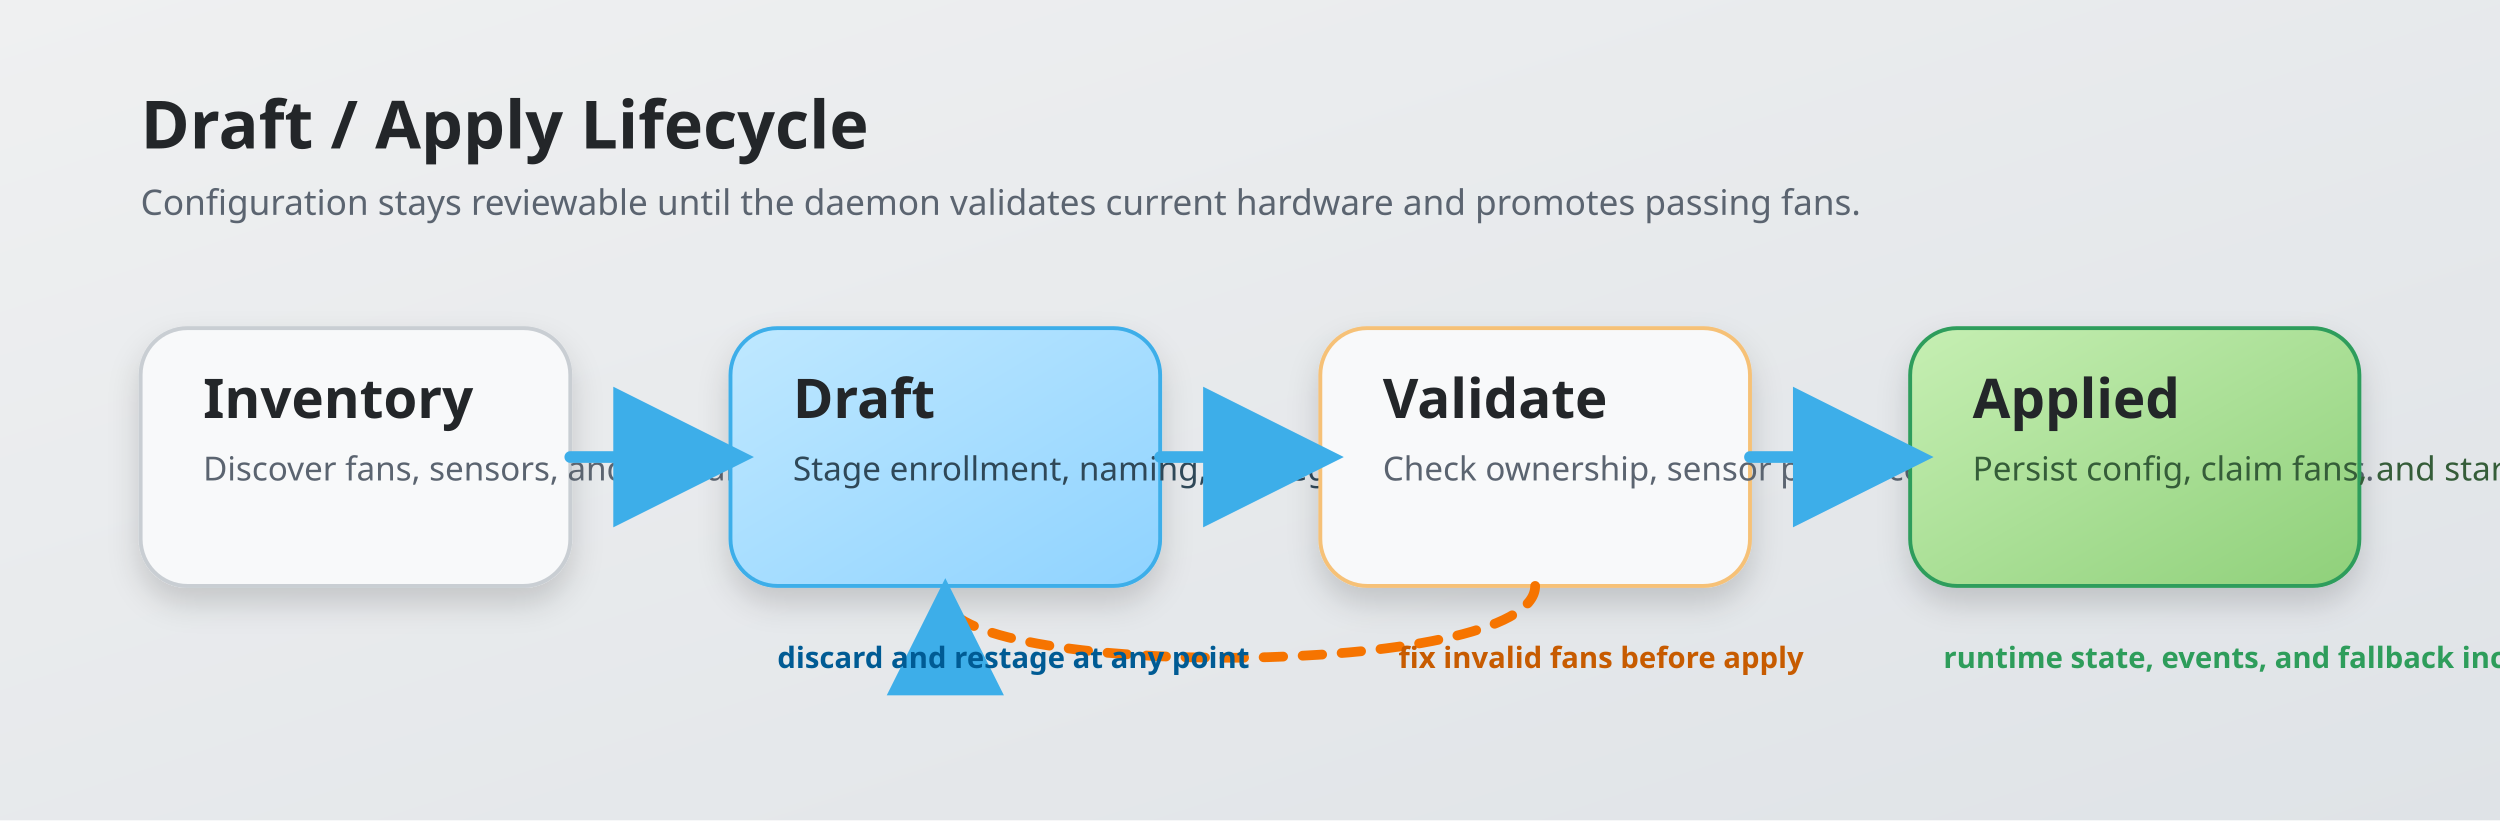
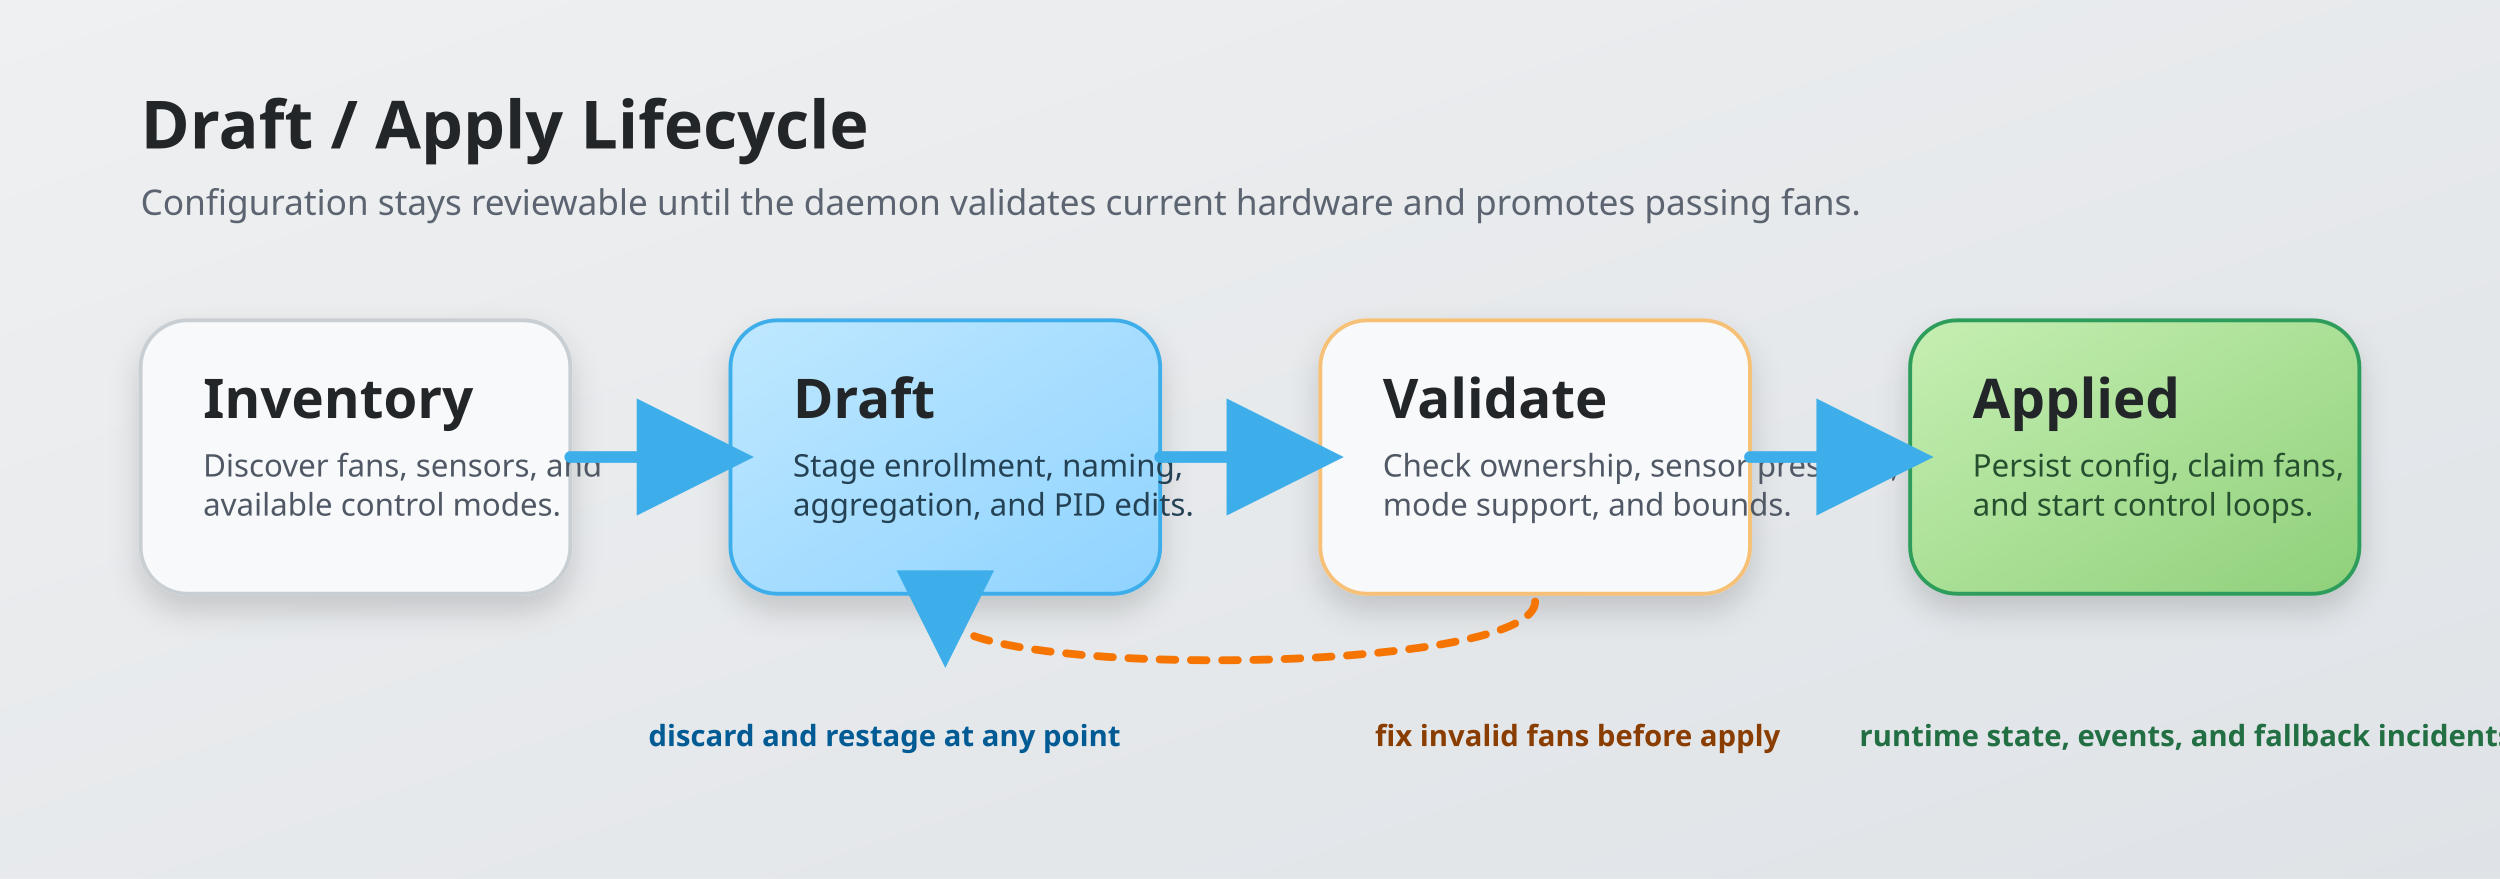
- <svg xmlns="http://www.w3.org/2000/svg" viewBox="0 0 1280 420" width="1280" height="420" role="img" aria-labelledby="title desc">
+ <svg xmlns="http://www.w3.org/2000/svg" viewBox="0 0 1280 450" width="1280" height="450" role="img" aria-labelledby="title desc">
  <defs>
    <linearGradient id="bg" x1="0" y1="0" x2="1" y2="1">
      <stop offset="0%" stop-color="#eff0f1" />
      <stop offset="100%" stop-color="#dfe3e7" />
    </linearGradient>
    <linearGradient id="draft" x1="0" y1="0" x2="1" y2="1">
      <stop offset="0%" stop-color="#bfe8ff" />
      <stop offset="100%" stop-color="#8fd3ff" />
    </linearGradient>
    <linearGradient id="live" x1="0" y1="0" x2="1" y2="1">
      <stop offset="0%" stop-color="#c6efb3" />
      <stop offset="100%" stop-color="#8fd07a" />
    </linearGradient>
    <filter id="shadow" x="-20%" y="-20%" width="140%" height="140%">
      <feDropShadow dx="0" dy="8" stdDeviation="8" flood-color="#000000" flood-opacity="0.16" />
    </filter>
-     <marker id="arrow" markerWidth="12" markerHeight="12" refX="10" refY="6" orient="auto">
-       <path d="M 0 0 L 12 6 L 0 12 z" fill="#3daee9" />
+     <marker id="arrow" markerWidth="10" markerHeight="10" refX="8" refY="5" orient="auto">
+       <path d="M 0 0 L 10 5 L 0 10 z" fill="#3daee9" />
    </marker>
  </defs>
-   <rect width="1280" height="420" fill="url(#bg)" />
+   <rect width="1280" height="450" fill="url(#bg)" />
  <text x="72" y="76" fill="#232629" font-family="Noto Sans, Inter, Arial, sans-serif" font-size="34" font-weight="700">Draft / Apply Lifecycle</text>
  <text x="72" y="110" fill="#5b6470" font-family="Noto Sans, Inter, Arial, sans-serif" font-size="18">Configuration stays reviewable until the daemon validates current hardware and promotes passing fans.</text>
-   <rect x="72" y="168" width="220" height="132" rx="24" fill="#f8f9fa" stroke="#c9ced3" stroke-width="2" filter="url(#shadow)" />
+   <rect x="72" y="164" width="220" height="140" rx="24" fill="#f8f9fa" stroke="#c9ced3" stroke-width="2" filter="url(#shadow)" />
  <text x="104" y="214" fill="#232629" font-family="Noto Sans, Inter, Arial, sans-serif" font-size="28" font-weight="700">Inventory</text>
-   <text x="104" y="246" fill="#5b6470" font-family="Noto Sans, Inter, Arial, sans-serif" font-size="17">Discover fans, sensors, and available control modes.</text>
-   <rect x="374" y="168" width="220" height="132" rx="24" fill="url(#draft)" stroke="#3daee9" stroke-width="2" filter="url(#shadow)" />
+   <text x="104" y="244" fill="#4f5864" font-family="Noto Sans, Inter, Arial, sans-serif" font-size="16">
+     <tspan x="104" dy="0">Discover fans, sensors, and</tspan>
+     <tspan x="104" dy="20">available control modes.</tspan>
+   </text>
+   <rect x="374" y="164" width="220" height="140" rx="24" fill="url(#draft)" stroke="#3daee9" stroke-width="2" filter="url(#shadow)" />
  <text x="406" y="214" fill="#232629" font-family="Noto Sans, Inter, Arial, sans-serif" font-size="28" font-weight="700">Draft</text>
-   <text x="406" y="246" fill="#2f4858" font-family="Noto Sans, Inter, Arial, sans-serif" font-size="17">Stage enrollment, naming, aggregation, and PID edits.</text>
-   <rect x="676" y="168" width="220" height="132" rx="24" fill="#f8f9fa" stroke="#f6c177" stroke-width="2" filter="url(#shadow)" />
+   <text x="406" y="244" fill="#244254" font-family="Noto Sans, Inter, Arial, sans-serif" font-size="16">
+     <tspan x="406" dy="0">Stage enrollment, naming,</tspan>
+     <tspan x="406" dy="20">aggregation, and PID edits.</tspan>
+   </text>
+   <rect x="676" y="164" width="220" height="140" rx="24" fill="#f8f9fa" stroke="#f6c177" stroke-width="2" filter="url(#shadow)" />
  <text x="708" y="214" fill="#232629" font-family="Noto Sans, Inter, Arial, sans-serif" font-size="28" font-weight="700">Validate</text>
-   <text x="708" y="246" fill="#5b6470" font-family="Noto Sans, Inter, Arial, sans-serif" font-size="17">Check ownership, sensor presence, mode support, and bounds.</text>
-   <rect x="978" y="168" width="230" height="132" rx="24" fill="url(#live)" stroke="#2e9d5b" stroke-width="2" filter="url(#shadow)" />
+   <text x="708" y="244" fill="#4f5864" font-family="Noto Sans, Inter, Arial, sans-serif" font-size="16">
+     <tspan x="708" dy="0">Check ownership, sensor presence,</tspan>
+     <tspan x="708" dy="20">mode support, and bounds.</tspan>
+   </text>
+   <rect x="978" y="164" width="230" height="140" rx="24" fill="url(#live)" stroke="#2e9d5b" stroke-width="2" filter="url(#shadow)" />
  <text x="1010" y="214" fill="#232629" font-family="Noto Sans, Inter, Arial, sans-serif" font-size="28" font-weight="700">Applied</text>
-   <text x="1010" y="246" fill="#355d39" font-family="Noto Sans, Inter, Arial, sans-serif" font-size="17">Persist config, claim fans, and start live control loops.</text>
+   <text x="1010" y="244" fill="#264f2f" font-family="Noto Sans, Inter, Arial, sans-serif" font-size="16">
+     <tspan x="1010" dy="0">Persist config, claim fans,</tspan>
+     <tspan x="1010" dy="20">and start control loops.</tspan>
+   </text>
  <line x1="292" y1="234" x2="374" y2="234" stroke="#3daee9" stroke-width="6" stroke-linecap="round" marker-end="url(#arrow)" />
  <line x1="594" y1="234" x2="676" y2="234" stroke="#3daee9" stroke-width="6" stroke-linecap="round" marker-end="url(#arrow)" />
  <line x1="896" y1="234" x2="978" y2="234" stroke="#3daee9" stroke-width="6" stroke-linecap="round" marker-end="url(#arrow)" />
-   <path d="M 786 300 C 786 348, 484 348, 484 306" fill="none" stroke="#f67400" stroke-width="5" stroke-linecap="round" stroke-dasharray="10 10" marker-end="url(#arrow)" />
-   <text x="398" y="342" fill="#005b94" font-family="Noto Sans, Inter, Arial, sans-serif" font-size="15" font-weight="700">discard and restage at any point</text>
-   <text x="716" y="342" fill="#c75b00" font-family="Noto Sans, Inter, Arial, sans-serif" font-size="15" font-weight="700">fix invalid fans before apply</text>
-   <text x="995" y="342" fill="#2e9d5b" font-family="Noto Sans, Inter, Arial, sans-serif" font-size="15" font-weight="700">runtime state, events, and fallback incidents</text>
+   <path d="M 786 308 C 786 346, 484 348, 484 314" fill="none" stroke="#f67400" stroke-width="4" stroke-linecap="round" stroke-dasharray="8 8" />
+   <line x1="484" y1="304" x2="484" y2="332" stroke="#005b94" stroke-width="5" stroke-linecap="round" marker-end="url(#arrow)" />
+   <text x="332" y="382" fill="#005b94" font-family="Noto Sans, Inter, Arial, sans-serif" font-size="15" font-weight="700">discard and restage at any point</text>
+   <text x="704" y="382" fill="#8a3d00" font-family="Noto Sans, Inter, Arial, sans-serif" font-size="15" font-weight="700">fix invalid fans before apply</text>
+   <text x="952" y="382" fill="#216f42" font-family="Noto Sans, Inter, Arial, sans-serif" font-size="15" font-weight="700">runtime state, events, and fallback incidents</text>
</svg>
